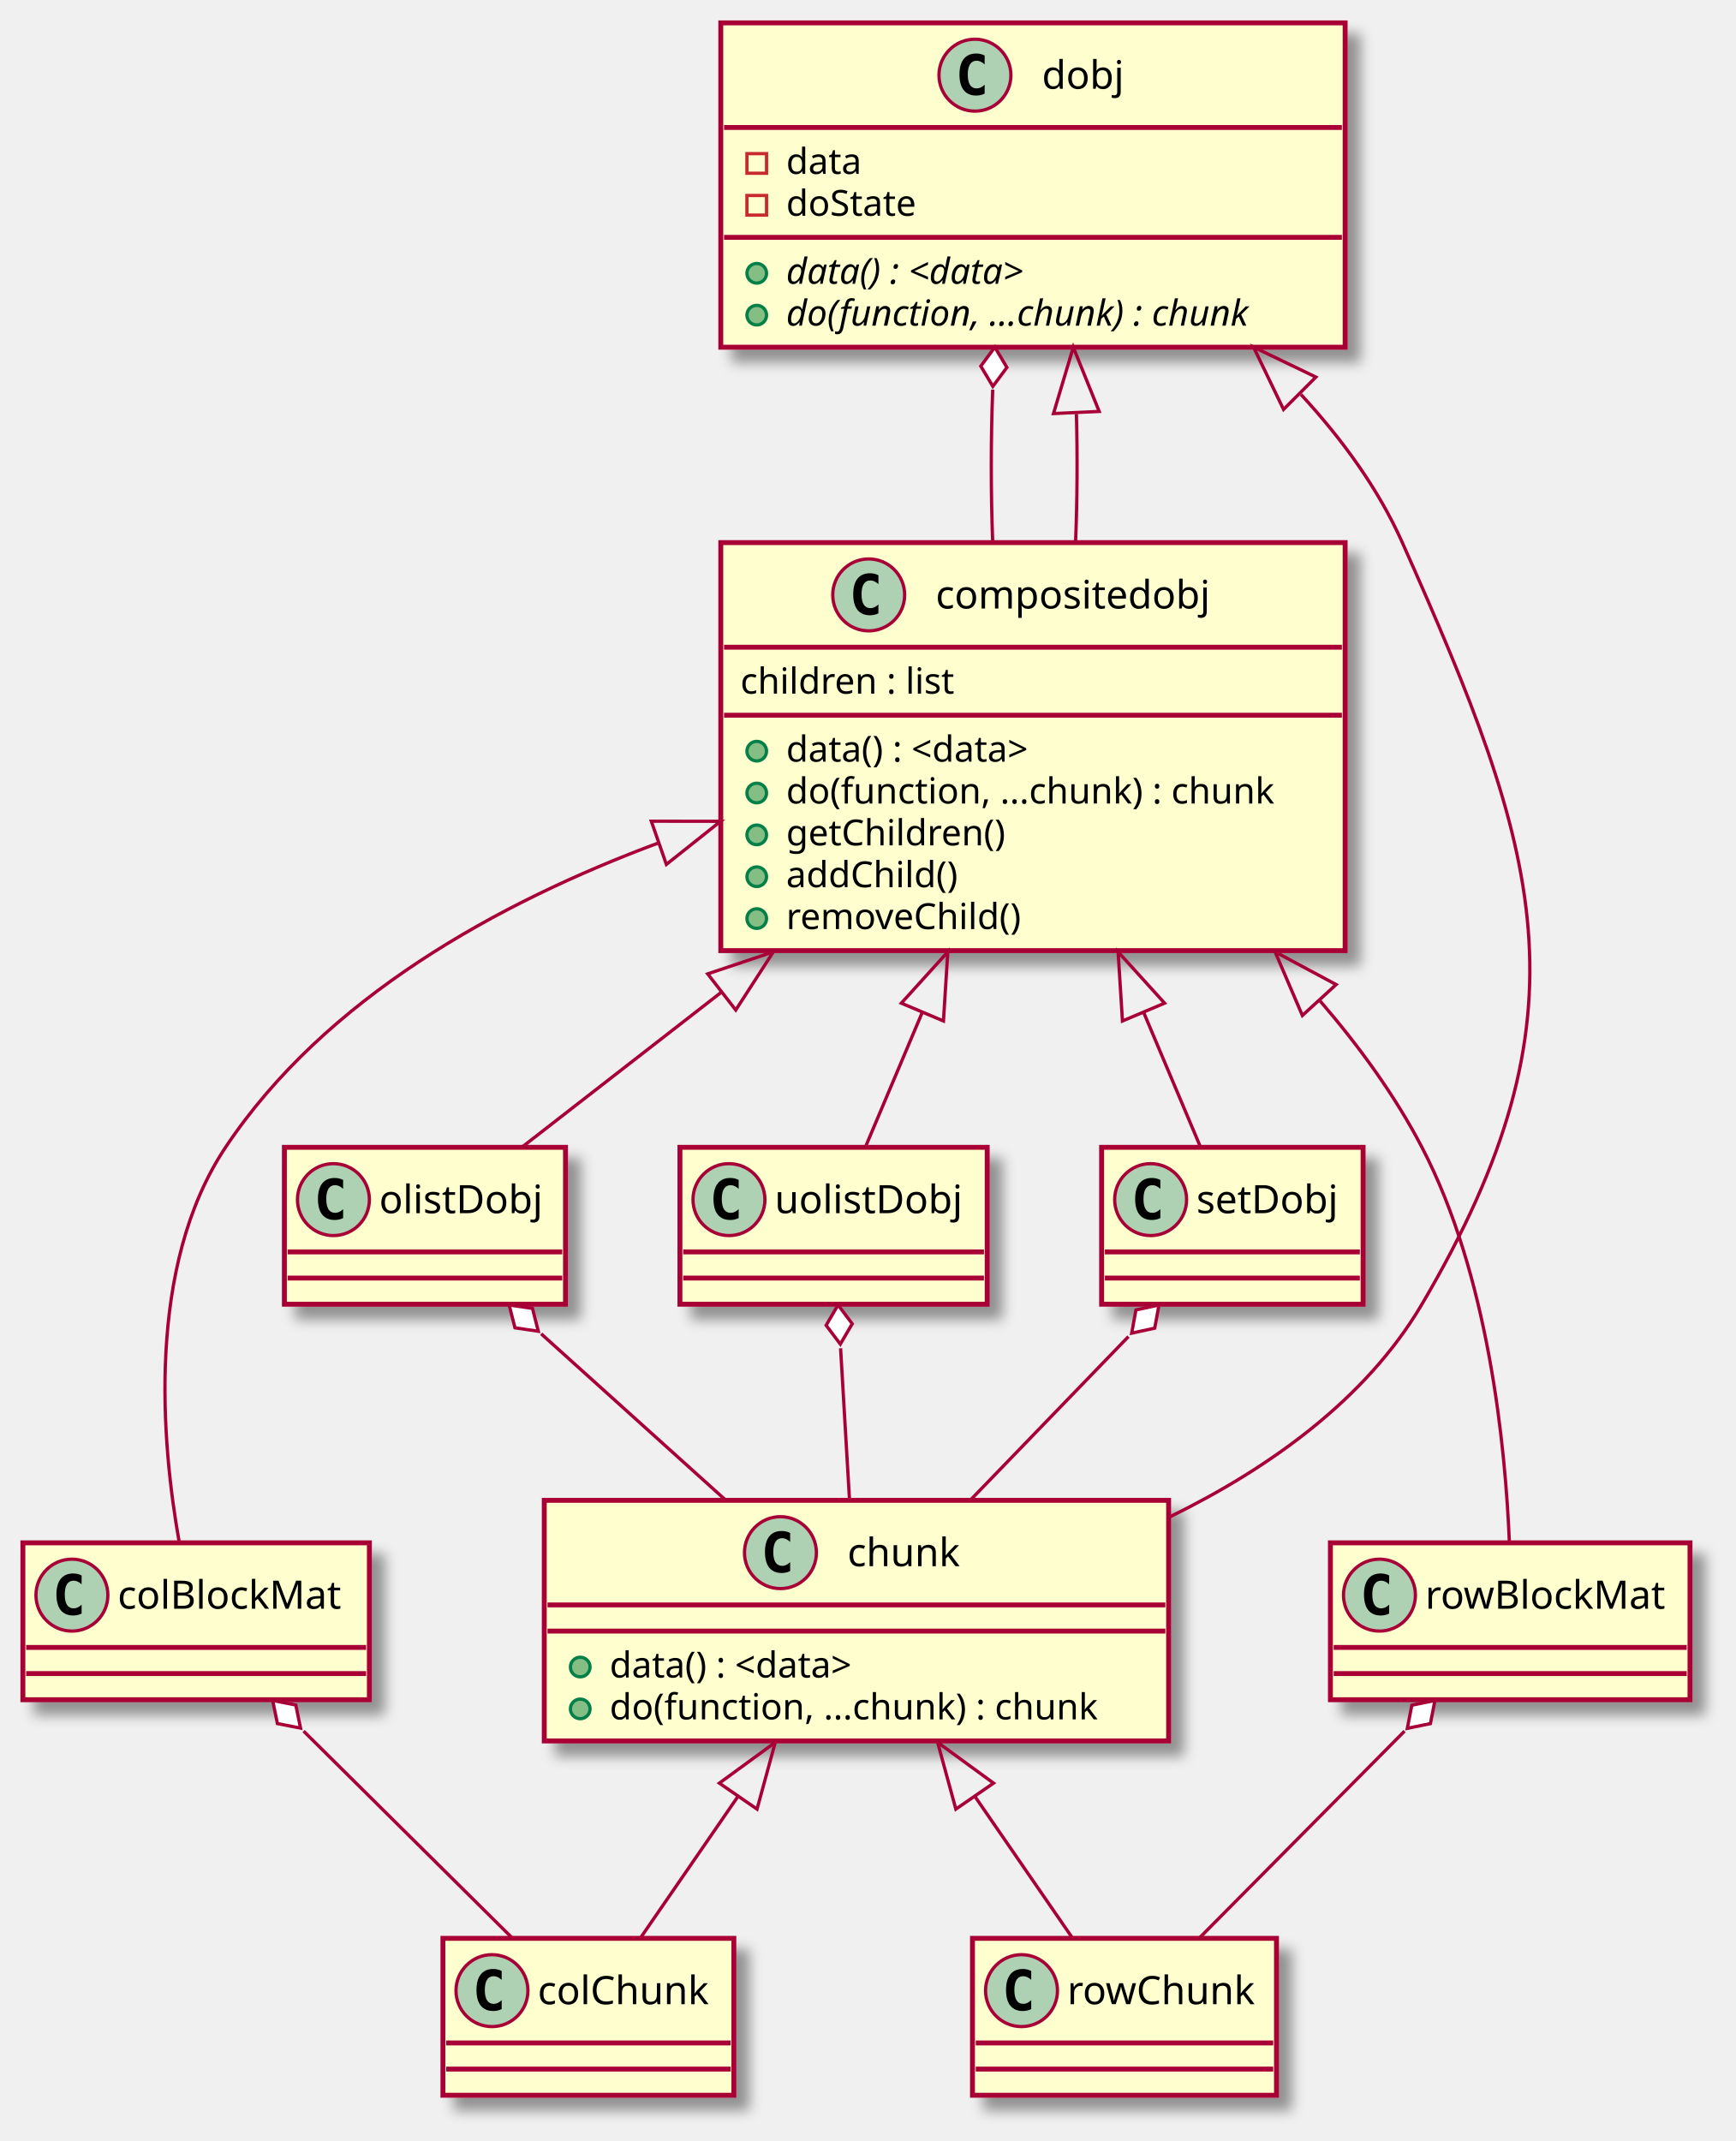
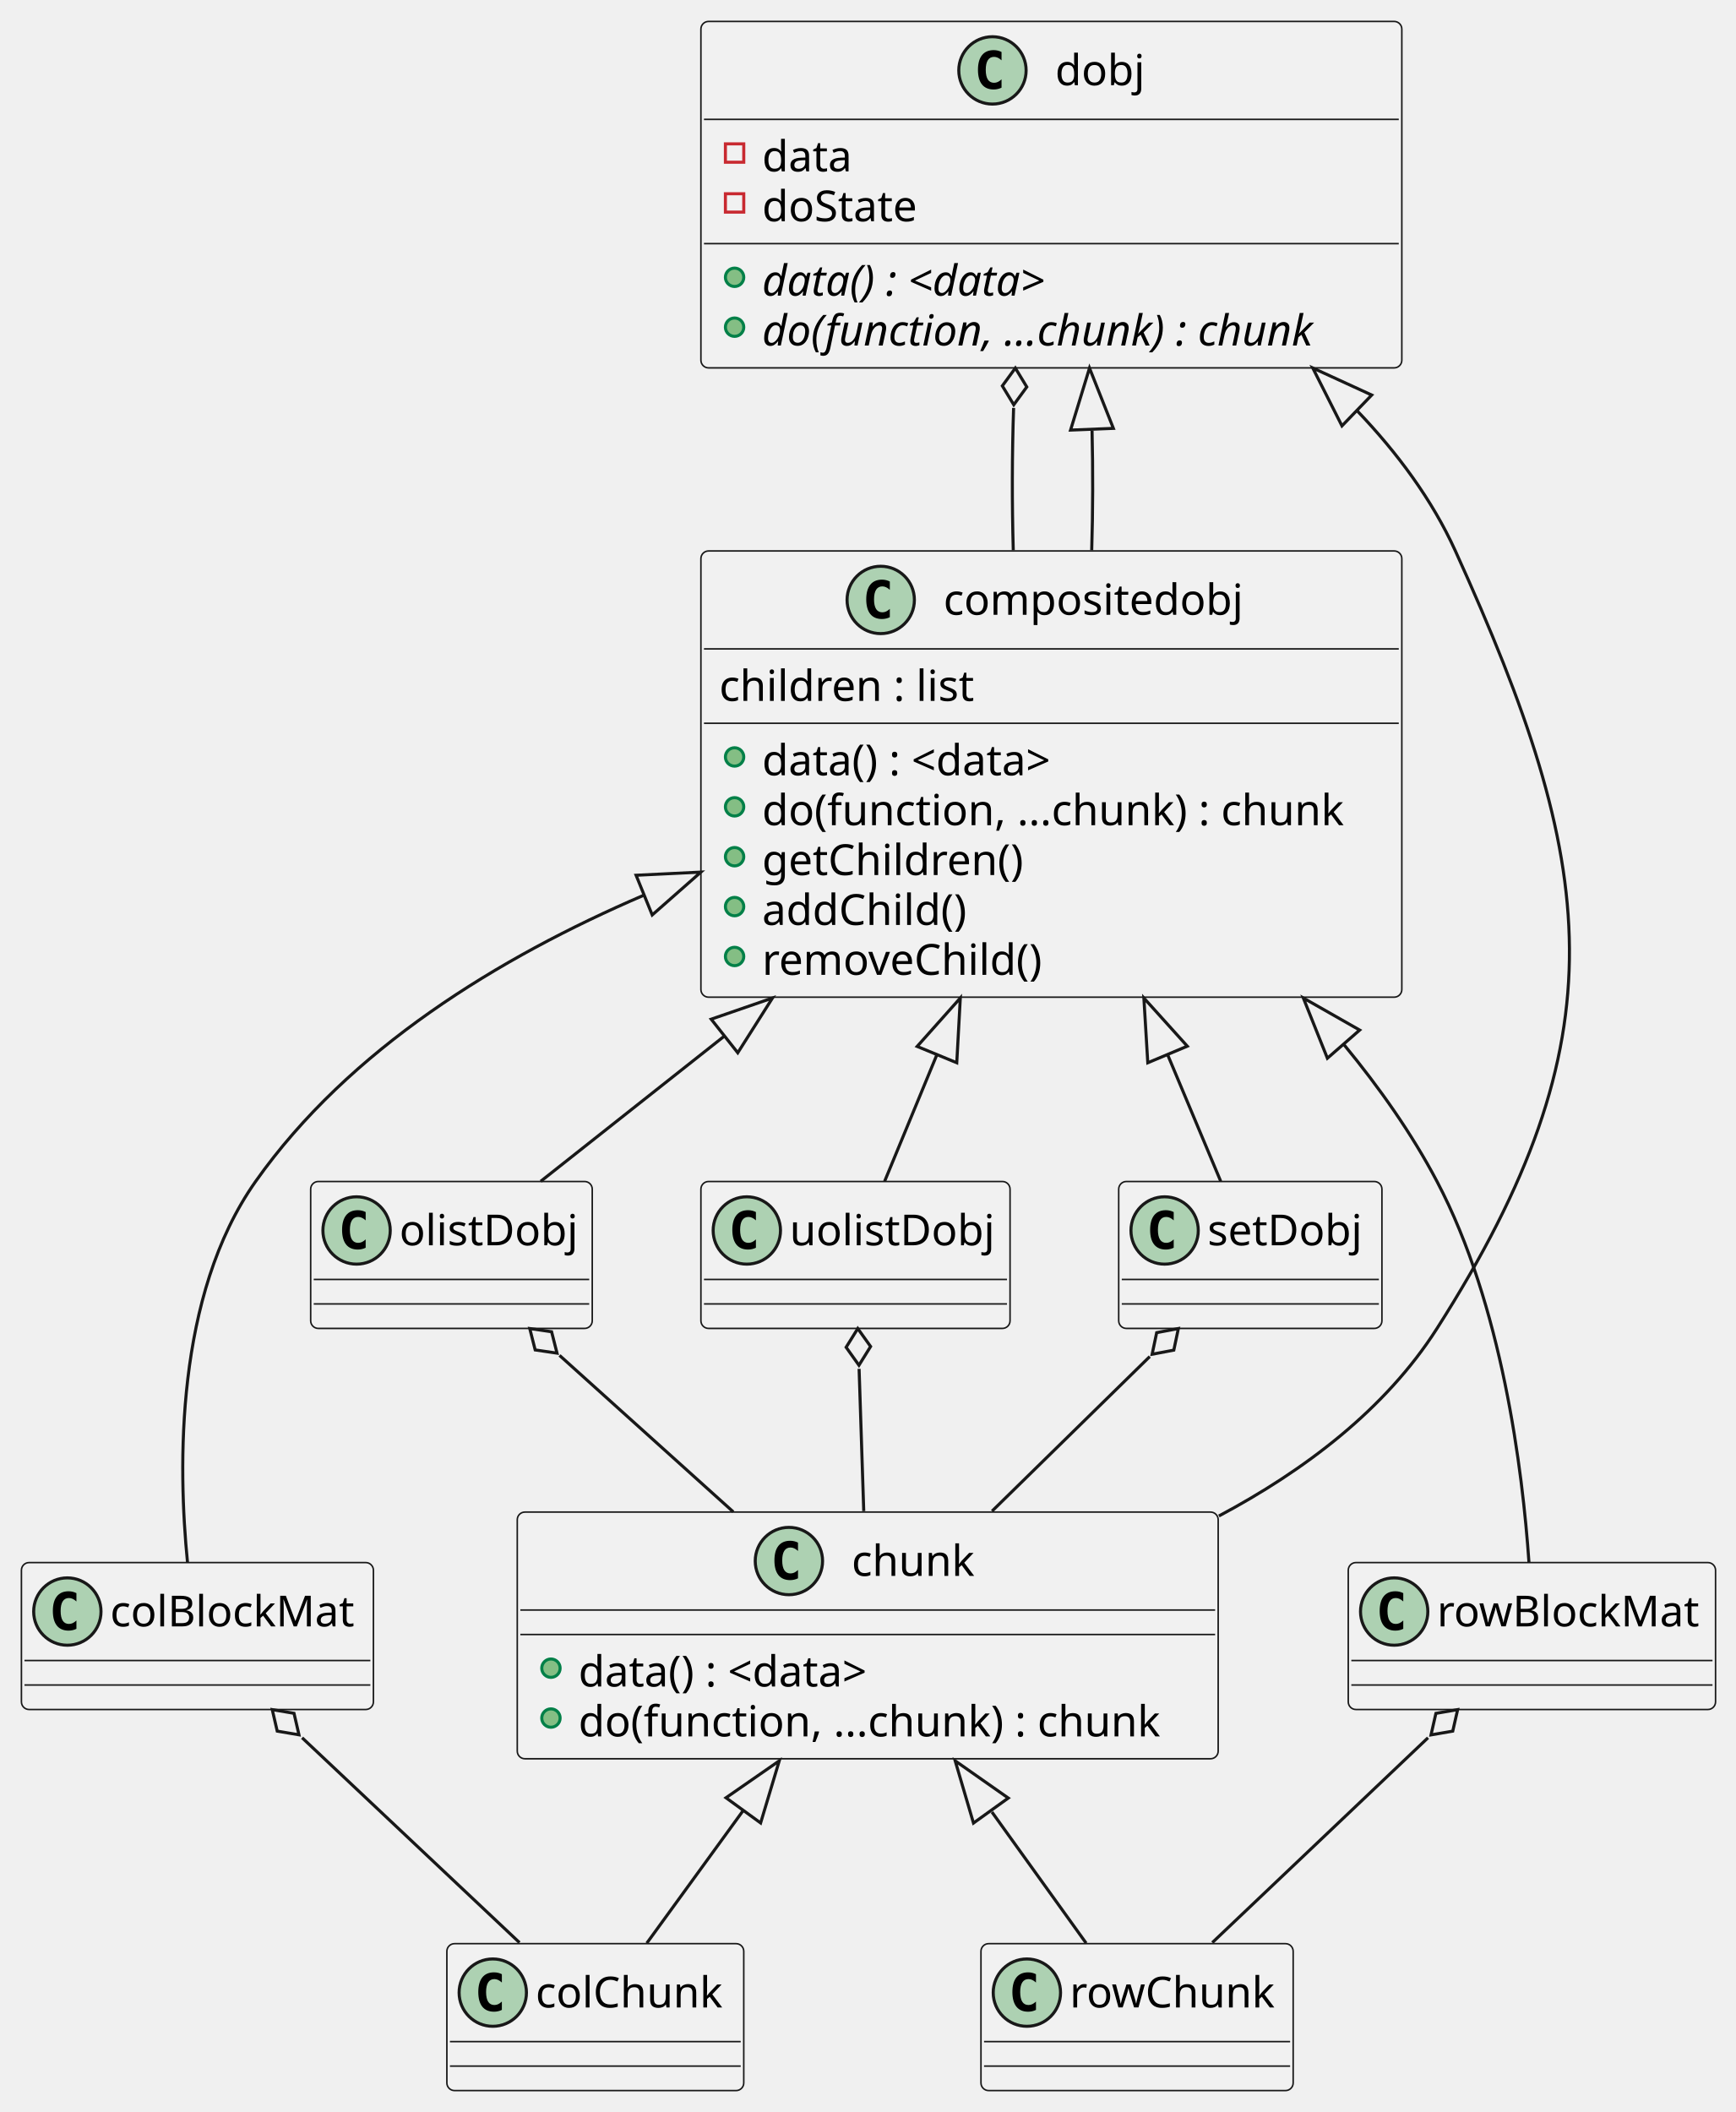
- <svg xmlns="http://www.w3.org/2000/svg" contentScriptType="application/ecmascript" contentStyleType="text/css" height="655px" preserveAspectRatio="none" style="width:531px;height:655px;background:#FFFFFF;" version="1.1" viewBox="0 0 531 655" width="531px" zoomAndPan="magnify">
-   <defs>
-     <filter height="300%" id="fkvpat9bkphli" width="300%" x="-1" y="-1">
-       <feGaussianBlur result="blurOut" stdDeviation="2.0" />
-       <feColorMatrix in="blurOut" result="blurOut2" type="matrix" values="0 0 0 0 0 0 0 0 0 0 0 0 0 0 0 0 0 0 .4 0" />
-       <feOffset dx="4.0" dy="4.0" in="blurOut2" result="blurOut3" />
-       <feBlend in="SourceGraphic" in2="blurOut3" mode="normal" />
-     </filter>
-   </defs>
+ <svg xmlns="http://www.w3.org/2000/svg" contentStyleType="text/css" height="690px" preserveAspectRatio="none" style="width:567px;height:690px;background:#FFFFFF;" version="1.1" viewBox="0 0 567 690" width="567px" zoomAndPan="magnify">
+   <defs />
  <g>
-     <rect codeLine="2" fill="#FEFECE" filter="url(#fkvpat9bkphli)" height="99.219" id="dobj" style="stroke:#A80036;stroke-width:1.5;" width="191" x="220.5" y="7" />
-     <ellipse cx="298.25" cy="23" fill="#ADD1B2" rx="11" ry="11" style="stroke:#A80036;stroke-width:1.0;" />
-     <path d="M301.219,28.641 Q300.641,28.938 300,29.078 Q299.359,29.234 298.656,29.234 Q296.156,29.234 294.828,27.594 Q293.516,25.938 293.516,22.812 Q293.516,19.688 294.828,18.031 Q296.156,16.375 298.656,16.375 Q299.359,16.375 300,16.531 Q300.656,16.688 301.219,16.984 L301.219,19.703 Q300.594,19.125 300,18.859 Q299.406,18.578 298.781,18.578 Q297.438,18.578 296.75,19.656 Q296.062,20.719 296.062,22.812 Q296.062,24.906 296.75,25.984 Q297.438,27.047 298.781,27.047 Q299.406,27.047 300,26.781 Q300.594,26.5 301.219,25.922 L301.219,28.641 Z " fill="#000000" />
-     <text fill="#000000" font-family="sans-serif" font-size="12" lengthAdjust="spacing" textLength="27" x="318.75" y="27.154">dobj</text>
-     <line style="stroke:#A80036;stroke-width:1.5;" x1="221.5" x2="410.5" y1="39" y2="39" />
-     <rect fill="none" height="6" style="stroke:#C82930;stroke-width:1.0;" width="6" x="228.5" y="47" />
-     <text fill="#000000" font-family="sans-serif" font-size="11" lengthAdjust="spacing" textLength="25" x="240.5" y="53.21">data</text>
-     <rect fill="none" height="6" style="stroke:#C82930;stroke-width:1.0;" width="6" x="228.5" y="59.805" />
-     <text fill="#000000" font-family="sans-serif" font-size="11" lengthAdjust="spacing" textLength="44" x="240.5" y="66.015">doState</text>
-     <line style="stroke:#A80036;stroke-width:1.5;" x1="221.5" x2="410.5" y1="72.609" y2="72.609" />
-     <ellipse cx="231.5" cy="83.609" fill="#84BE84" rx="3" ry="3" style="stroke:#038048;stroke-width:1.0;" />
-     <text fill="#000000" font-family="sans-serif" font-size="11" font-style="italic" lengthAdjust="spacing" textLength="88" x="240.5" y="86.82">data() : &lt;data&gt;</text>
-     <ellipse cx="231.5" cy="96.414" fill="#84BE84" rx="3" ry="3" style="stroke:#038048;stroke-width:1.0;" />
-     <text fill="#000000" font-family="sans-serif" font-size="11" font-style="italic" lengthAdjust="spacing" textLength="165" x="240.5" y="99.624">do(function, ...chunk) : chunk</text>
-     <rect codeLine="9" fill="#FEFECE" filter="url(#fkvpat9bkphli)" height="124.828" id="compositedobj" style="stroke:#A80036;stroke-width:1.5;" width="191" x="220.5" y="166" />
-     <ellipse cx="265.75" cy="182" fill="#ADD1B2" rx="11" ry="11" style="stroke:#A80036;stroke-width:1.0;" />
-     <path d="M268.719,187.641 Q268.141,187.938 267.5,188.078 Q266.859,188.234 266.156,188.234 Q263.656,188.234 262.328,186.594 Q261.016,184.938 261.016,181.812 Q261.016,178.688 262.328,177.031 Q263.656,175.375 266.156,175.375 Q266.859,175.375 267.5,175.531 Q268.156,175.688 268.719,175.984 L268.719,178.703 Q268.094,178.125 267.5,177.859 Q266.906,177.578 266.281,177.578 Q264.938,177.578 264.25,178.656 Q263.562,179.719 263.562,181.812 Q263.562,183.906 264.25,184.984 Q264.938,186.047 266.281,186.047 Q266.906,186.047 267.5,185.781 Q268.094,185.5 268.719,184.922 L268.719,187.641 Z " fill="#000000" />
-     <text fill="#000000" font-family="sans-serif" font-size="12" lengthAdjust="spacing" textLength="92" x="286.25" y="186.154">compositedobj</text>
-     <line style="stroke:#A80036;stroke-width:1.5;" x1="221.5" x2="410.5" y1="198" y2="198" />
-     <text fill="#000000" font-family="sans-serif" font-size="11" lengthAdjust="spacing" textLength="74" x="226.5" y="212.21">children : list</text>
-     <line style="stroke:#A80036;stroke-width:1.5;" x1="221.5" x2="410.5" y1="218.805" y2="218.805" />
-     <ellipse cx="231.5" cy="229.805" fill="#84BE84" rx="3" ry="3" style="stroke:#038048;stroke-width:1.0;" />
-     <text fill="#000000" font-family="sans-serif" font-size="11" lengthAdjust="spacing" textLength="88" x="240.5" y="233.015">data() : &lt;data&gt;</text>
-     <ellipse cx="231.5" cy="242.609" fill="#84BE84" rx="3" ry="3" style="stroke:#038048;stroke-width:1.0;" />
-     <text fill="#000000" font-family="sans-serif" font-size="11" lengthAdjust="spacing" textLength="165" x="240.5" y="245.82">do(function, ...chunk) : chunk</text>
-     <ellipse cx="231.5" cy="255.414" fill="#84BE84" rx="3" ry="3" style="stroke:#038048;stroke-width:1.0;" />
-     <text fill="#000000" font-family="sans-serif" font-size="11" lengthAdjust="spacing" textLength="73" x="240.5" y="258.625">getChildren()</text>
-     <ellipse cx="231.5" cy="268.219" fill="#84BE84" rx="3" ry="3" style="stroke:#038048;stroke-width:1.0;" />
-     <text fill="#000000" font-family="sans-serif" font-size="11" lengthAdjust="spacing" textLength="57" x="240.5" y="271.429">addChild()</text>
-     <ellipse cx="231.5" cy="281.023" fill="#84BE84" rx="3" ry="3" style="stroke:#038048;stroke-width:1.0;" />
-     <text fill="#000000" font-family="sans-serif" font-size="11" lengthAdjust="spacing" textLength="79" x="240.5" y="284.234">removeChild()</text>
-     <rect codeLine="18" fill="#FEFECE" filter="url(#fkvpat9bkphli)" height="73.609" id="chunk" style="stroke:#A80036;stroke-width:1.5;" width="191" x="166.5" y="459" />
-     <ellipse cx="238.75" cy="475" fill="#ADD1B2" rx="11" ry="11" style="stroke:#A80036;stroke-width:1.0;" />
-     <path d="M241.719,480.641 Q241.141,480.938 240.5,481.078 Q239.859,481.234 239.156,481.234 Q236.656,481.234 235.328,479.594 Q234.016,477.938 234.016,474.812 Q234.016,471.688 235.328,470.031 Q236.656,468.375 239.156,468.375 Q239.859,468.375 240.5,468.531 Q241.156,468.688 241.719,468.984 L241.719,471.703 Q241.094,471.125 240.5,470.859 Q239.906,470.578 239.281,470.578 Q237.938,470.578 237.25,471.656 Q236.562,472.719 236.562,474.812 Q236.562,476.906 237.25,477.984 Q237.938,479.047 239.281,479.047 Q239.906,479.047 240.5,478.781 Q241.094,478.5 241.719,477.922 L241.719,480.641 Z " fill="#000000" />
-     <text fill="#000000" font-family="sans-serif" font-size="12" lengthAdjust="spacing" textLength="38" x="259.25" y="479.154">chunk</text>
-     <line style="stroke:#A80036;stroke-width:1.5;" x1="167.5" x2="356.5" y1="491" y2="491" />
-     <line style="stroke:#A80036;stroke-width:1.5;" x1="167.5" x2="356.5" y1="499" y2="499" />
-     <ellipse cx="177.5" cy="510" fill="#84BE84" rx="3" ry="3" style="stroke:#038048;stroke-width:1.0;" />
-     <text fill="#000000" font-family="sans-serif" font-size="11" lengthAdjust="spacing" textLength="88" x="186.5" y="513.21">data() : &lt;data&gt;</text>
-     <ellipse cx="177.5" cy="522.805" fill="#84BE84" rx="3" ry="3" style="stroke:#038048;stroke-width:1.0;" />
-     <text fill="#000000" font-family="sans-serif" font-size="11" lengthAdjust="spacing" textLength="165" x="186.5" y="526.015">do(function, ...chunk) : chunk</text>
-     <rect fill="#FEFECE" filter="url(#fkvpat9bkphli)" height="48" id="colBlockMat" style="stroke:#A80036;stroke-width:1.5;" width="106" x="7" y="472" />
-     <ellipse cx="22" cy="488" fill="#ADD1B2" rx="11" ry="11" style="stroke:#A80036;stroke-width:1.0;" />
-     <path d="M24.969,493.641 Q24.391,493.938 23.75,494.078 Q23.109,494.234 22.406,494.234 Q19.906,494.234 18.578,492.594 Q17.266,490.938 17.266,487.812 Q17.266,484.688 18.578,483.031 Q19.906,481.375 22.406,481.375 Q23.109,481.375 23.75,481.531 Q24.406,481.688 24.969,481.984 L24.969,484.703 Q24.344,484.125 23.75,483.859 Q23.156,483.578 22.531,483.578 Q21.188,483.578 20.5,484.656 Q19.812,485.719 19.812,487.812 Q19.812,489.906 20.5,490.984 Q21.188,492.047 22.531,492.047 Q23.156,492.047 23.75,491.781 Q24.344,491.5 24.969,490.922 L24.969,493.641 Z " fill="#000000" />
-     <text fill="#000000" font-family="sans-serif" font-size="12" lengthAdjust="spacing" textLength="74" x="36" y="492.154">colBlockMat</text>
-     <line style="stroke:#A80036;stroke-width:1.5;" x1="8" x2="112" y1="504" y2="504" />
-     <line style="stroke:#A80036;stroke-width:1.5;" x1="8" x2="112" y1="512" y2="512" />
-     <rect fill="#FEFECE" filter="url(#fkvpat9bkphli)" height="48" id="colChunk" style="stroke:#A80036;stroke-width:1.5;" width="89" x="135.5" y="593" />
-     <ellipse cx="150.5" cy="609" fill="#ADD1B2" rx="11" ry="11" style="stroke:#A80036;stroke-width:1.0;" />
-     <path d="M153.469,614.641 Q152.891,614.938 152.25,615.078 Q151.609,615.234 150.906,615.234 Q148.406,615.234 147.078,613.594 Q145.766,611.938 145.766,608.812 Q145.766,605.688 147.078,604.031 Q148.406,602.375 150.906,602.375 Q151.609,602.375 152.25,602.531 Q152.906,602.688 153.469,602.984 L153.469,605.703 Q152.844,605.125 152.25,604.859 Q151.656,604.578 151.031,604.578 Q149.688,604.578 149,605.656 Q148.312,606.719 148.312,608.812 Q148.312,610.906 149,611.984 Q149.688,613.047 151.031,613.047 Q151.656,613.047 152.25,612.781 Q152.844,612.5 153.469,611.922 L153.469,614.641 Z " fill="#000000" />
-     <text fill="#000000" font-family="sans-serif" font-size="12" lengthAdjust="spacing" textLength="57" x="164.5" y="613.154">colChunk</text>
-     <line style="stroke:#A80036;stroke-width:1.5;" x1="136.5" x2="223.5" y1="625" y2="625" />
-     <line style="stroke:#A80036;stroke-width:1.5;" x1="136.5" x2="223.5" y1="633" y2="633" />
-     <rect fill="#FEFECE" filter="url(#fkvpat9bkphli)" height="48" id="rowBlockMat" style="stroke:#A80036;stroke-width:1.5;" width="110" x="407" y="472" />
-     <ellipse cx="422" cy="488" fill="#ADD1B2" rx="11" ry="11" style="stroke:#A80036;stroke-width:1.0;" />
-     <path d="M424.969,493.641 Q424.391,493.938 423.75,494.078 Q423.109,494.234 422.406,494.234 Q419.906,494.234 418.578,492.594 Q417.266,490.938 417.266,487.812 Q417.266,484.688 418.578,483.031 Q419.906,481.375 422.406,481.375 Q423.109,481.375 423.75,481.531 Q424.406,481.688 424.969,481.984 L424.969,484.703 Q424.344,484.125 423.75,483.859 Q423.156,483.578 422.531,483.578 Q421.188,483.578 420.5,484.656 Q419.812,485.719 419.812,487.812 Q419.812,489.906 420.5,490.984 Q421.188,492.047 422.531,492.047 Q423.156,492.047 423.75,491.781 Q424.344,491.5 424.969,490.922 L424.969,493.641 Z " fill="#000000" />
-     <text fill="#000000" font-family="sans-serif" font-size="12" lengthAdjust="spacing" textLength="78" x="436" y="492.154">rowBlockMat</text>
-     <line style="stroke:#A80036;stroke-width:1.5;" x1="408" x2="516" y1="504" y2="504" />
-     <line style="stroke:#A80036;stroke-width:1.5;" x1="408" x2="516" y1="512" y2="512" />
-     <rect fill="#FEFECE" filter="url(#fkvpat9bkphli)" height="48" id="rowChunk" style="stroke:#A80036;stroke-width:1.5;" width="93" x="297.5" y="593" />
-     <ellipse cx="312.5" cy="609" fill="#ADD1B2" rx="11" ry="11" style="stroke:#A80036;stroke-width:1.0;" />
-     <path d="M315.469,614.641 Q314.891,614.938 314.25,615.078 Q313.609,615.234 312.906,615.234 Q310.406,615.234 309.078,613.594 Q307.766,611.938 307.766,608.812 Q307.766,605.688 309.078,604.031 Q310.406,602.375 312.906,602.375 Q313.609,602.375 314.25,602.531 Q314.906,602.688 315.469,602.984 L315.469,605.703 Q314.844,605.125 314.25,604.859 Q313.656,604.578 313.031,604.578 Q311.688,604.578 311,605.656 Q310.312,606.719 310.312,608.812 Q310.312,610.906 311,611.984 Q311.688,613.047 313.031,613.047 Q313.656,613.047 314.25,612.781 Q314.844,612.5 315.469,611.922 L315.469,614.641 Z " fill="#000000" />
-     <text fill="#000000" font-family="sans-serif" font-size="12" lengthAdjust="spacing" textLength="61" x="326.5" y="613.154">rowChunk</text>
-     <line style="stroke:#A80036;stroke-width:1.5;" x1="298.5" x2="389.5" y1="625" y2="625" />
-     <line style="stroke:#A80036;stroke-width:1.5;" x1="298.5" x2="389.5" y1="633" y2="633" />
-     <rect fill="#FEFECE" filter="url(#fkvpat9bkphli)" height="48" id="olistDobj" style="stroke:#A80036;stroke-width:1.5;" width="86" x="87" y="351" />
-     <ellipse cx="102" cy="367" fill="#ADD1B2" rx="11" ry="11" style="stroke:#A80036;stroke-width:1.0;" />
-     <path d="M104.969,372.641 Q104.391,372.938 103.75,373.078 Q103.109,373.234 102.406,373.234 Q99.906,373.234 98.578,371.594 Q97.266,369.938 97.266,366.812 Q97.266,363.688 98.578,362.031 Q99.906,360.375 102.406,360.375 Q103.109,360.375 103.75,360.531 Q104.406,360.688 104.969,360.984 L104.969,363.703 Q104.344,363.125 103.75,362.859 Q103.156,362.578 102.531,362.578 Q101.188,362.578 100.5,363.656 Q99.812,364.719 99.812,366.812 Q99.812,368.906 100.5,369.984 Q101.188,371.047 102.531,371.047 Q103.156,371.047 103.75,370.781 Q104.344,370.5 104.969,369.922 L104.969,372.641 Z " fill="#000000" />
-     <text fill="#000000" font-family="sans-serif" font-size="12" lengthAdjust="spacing" textLength="54" x="116" y="371.154">olistDobj</text>
-     <line style="stroke:#A80036;stroke-width:1.5;" x1="88" x2="172" y1="383" y2="383" />
-     <line style="stroke:#A80036;stroke-width:1.5;" x1="88" x2="172" y1="391" y2="391" />
-     <rect fill="#FEFECE" filter="url(#fkvpat9bkphli)" height="48" id="uolistDobj" style="stroke:#A80036;stroke-width:1.5;" width="94" x="208" y="351" />
-     <ellipse cx="223" cy="367" fill="#ADD1B2" rx="11" ry="11" style="stroke:#A80036;stroke-width:1.0;" />
-     <path d="M225.969,372.641 Q225.391,372.938 224.75,373.078 Q224.109,373.234 223.406,373.234 Q220.906,373.234 219.578,371.594 Q218.266,369.938 218.266,366.812 Q218.266,363.688 219.578,362.031 Q220.906,360.375 223.406,360.375 Q224.109,360.375 224.75,360.531 Q225.406,360.688 225.969,360.984 L225.969,363.703 Q225.344,363.125 224.75,362.859 Q224.156,362.578 223.531,362.578 Q222.188,362.578 221.5,363.656 Q220.812,364.719 220.812,366.812 Q220.812,368.906 221.5,369.984 Q222.188,371.047 223.531,371.047 Q224.156,371.047 224.75,370.781 Q225.344,370.5 225.969,369.922 L225.969,372.641 Z " fill="#000000" />
-     <text fill="#000000" font-family="sans-serif" font-size="12" lengthAdjust="spacing" textLength="62" x="237" y="371.154">uolistDobj</text>
-     <line style="stroke:#A80036;stroke-width:1.5;" x1="209" x2="301" y1="383" y2="383" />
-     <line style="stroke:#A80036;stroke-width:1.5;" x1="209" x2="301" y1="391" y2="391" />
-     <rect fill="#FEFECE" filter="url(#fkvpat9bkphli)" height="48" id="setDobj" style="stroke:#A80036;stroke-width:1.5;" width="80" x="337" y="351" />
-     <ellipse cx="352" cy="367" fill="#ADD1B2" rx="11" ry="11" style="stroke:#A80036;stroke-width:1.0;" />
-     <path d="M354.969,372.641 Q354.391,372.938 353.75,373.078 Q353.109,373.234 352.406,373.234 Q349.906,373.234 348.578,371.594 Q347.266,369.938 347.266,366.812 Q347.266,363.688 348.578,362.031 Q349.906,360.375 352.406,360.375 Q353.109,360.375 353.75,360.531 Q354.406,360.688 354.969,360.984 L354.969,363.703 Q354.344,363.125 353.75,362.859 Q353.156,362.578 352.531,362.578 Q351.188,362.578 350.5,363.656 Q349.812,364.719 349.812,366.812 Q349.812,368.906 350.5,369.984 Q351.188,371.047 352.531,371.047 Q353.156,371.047 353.75,370.781 Q354.344,370.5 354.969,369.922 L354.969,372.641 Z " fill="#000000" />
-     <text fill="#000000" font-family="sans-serif" font-size="12" lengthAdjust="spacing" textLength="48" x="366" y="371.154">setDobj</text>
-     <line style="stroke:#A80036;stroke-width:1.5;" x1="338" x2="416" y1="383" y2="383" />
-     <line style="stroke:#A80036;stroke-width:1.5;" x1="338" x2="416" y1="391" y2="391" />
-     <path codeLine="24" d="M303.69,119.2 C303.11,134.36 303.1,150.58 303.68,165.73 " fill="none" id="dobj-backto-compositedobj" style="stroke:#A80036;stroke-width:1.0;" />
-     <polygon fill="#FFFFFF" points="304.34,106.22,300.042,112.01,303.733,118.205,308.032,112.415,304.34,106.22" style="stroke:#A80036;stroke-width:1.0;" />
-     <path codeLine="25" d="M329.29,126.62 C329.64,139.57 329.55,153.03 329.04,165.73 " fill="none" id="dobj-backto-compositedobj-1" style="stroke:#A80036;stroke-width:1.0;" />
-     <polygon fill="none" points="322.28,126.52,328.34,106.22,336.26,125.87,322.28,126.52" style="stroke:#A80036;stroke-width:1.0;" />
-     <path codeLine="26" d="M398,120.69 C410.49,134.23 421.64,149.48 429,166 C471.15,260.63 487.56,309.73 435,399 C417.75,428.3 387.97,449.3 357.93,464.03 " fill="none" id="dobj-backto-chunk" style="stroke:#A80036;stroke-width:1.0;" />
-     <polygon fill="none" points="392.66,125.26,383.47,106.17,402.56,115.36,392.66,125.26" style="stroke:#A80036;stroke-width:1.0;" />
-     <path codeLine="28" d="M201.52,257.85 C152.44,276.1 99.49,305.27 69,351 C44.68,387.47 49.41,441.37 54.83,471.83 " fill="none" id="compositedobj-backto-colBlockMat" style="stroke:#A80036;stroke-width:1.0;" />
-     <polygon fill="none" points="199.25,251.23,220.44,251.26,203.85,264.45,199.25,251.23" style="stroke:#A80036;stroke-width:1.0;" />
-     <path codeLine="29" d="M225.72,549.64 C215.3,564.77 204.46,580.5 195.95,592.85 " fill="none" id="chunk-backto-colChunk" style="stroke:#A80036;stroke-width:1.0;" />
-     <polygon fill="none" points="220.06,545.52,237.17,533.03,231.59,553.47,220.06,545.52" style="stroke:#A80036;stroke-width:1.0;" />
-     <path codeLine="30" d="M92.87,529.6 C113.08,549.63 138.48,574.83 156.64,592.83 " fill="none" id="colBlockMat-backto-colChunk" style="stroke:#A80036;stroke-width:1.0;" />
-     <polygon fill="#FFFFFF" points="83.42,520.23,84.862,527.295,91.938,528.682,90.496,521.617,83.42,520.23" style="stroke:#A80036;stroke-width:1.0;" />
-     <path codeLine="32" d="M403.88,306.27 C415.82,320.11 426.78,335.21 435,351 C455.39,390.14 460.54,442.37 461.75,471.97 " fill="none" id="compositedobj-backto-rowBlockMat" style="stroke:#A80036;stroke-width:1.0;" />
-     <polygon fill="none" points="398.42,310.67,390.07,291.19,408.74,301.21,398.42,310.67" style="stroke:#A80036;stroke-width:1.0;" />
-     <path codeLine="33" d="M298.28,549.64 C308.7,564.77 319.54,580.5 328.05,592.85 " fill="none" id="chunk-backto-rowChunk" style="stroke:#A80036;stroke-width:1.0;" />
-     <polygon fill="none" points="292.41,553.47,286.83,533.03,303.94,545.52,292.41,553.47" style="stroke:#A80036;stroke-width:1.0;" />
-     <path codeLine="34" d="M429.68,529.6 C409.81,549.63 384.83,574.83 366.97,592.83 " fill="none" id="rowBlockMat-backto-rowChunk" style="stroke:#A80036;stroke-width:1.0;" />
-     <polygon fill="#FFFFFF" points="438.97,520.23,431.906,521.677,430.524,528.755,437.589,527.308,438.97,520.23" style="stroke:#A80036;stroke-width:1.0;" />
-     <path codeLine="36" d="M220.5,303.69 C198.37,320.89 176.42,337.93 159.69,350.94 " fill="none" id="compositedobj-backto-olistDobj" style="stroke:#A80036;stroke-width:1.0;" />
-     <polygon fill="none" points="216.49,297.94,236.58,291.2,225.08,309,216.49,297.94" style="stroke:#A80036;stroke-width:1.0;" />
-     <path codeLine="37" d="M282.15,309.69 C275.77,324.8 269.59,339.45 264.74,350.94 " fill="none" id="compositedobj-backto-uolistDobj" style="stroke:#A80036;stroke-width:1.0;" />
-     <polygon fill="none" points="275.73,306.9,289.95,291.2,288.62,312.35,275.73,306.9" style="stroke:#A80036;stroke-width:1.0;" />
-     <path codeLine="38" d="M349.85,309.69 C356.23,324.8 362.41,339.45 367.26,350.94 " fill="none" id="compositedobj-backto-setDobj" style="stroke:#A80036;stroke-width:1.0;" />
-     <polygon fill="none" points="343.38,312.35,342.05,291.2,356.27,306.9,343.38,312.35" style="stroke:#A80036;stroke-width:1.0;" />
-     <path codeLine="40" d="M165.55,408.05 C182.98,423.76 204.03,442.73 222.01,458.95 " fill="none" id="olistDobj-backto-chunk" style="stroke:#A80036;stroke-width:1.0;" />
-     <polygon fill="#FFFFFF" points="155.76,399.23,157.535,406.219,164.669,407.269,162.894,400.28,155.76,399.23" style="stroke:#A80036;stroke-width:1.0;" />
-     <path codeLine="41" d="M257.15,412.48 C258.01,427.16 259,444.05 259.87,458.71 " fill="none" id="uolistDobj-backto-chunk" style="stroke:#A80036;stroke-width:1.0;" />
-     <polygon fill="#FFFFFF" points="256.37,399.23,252.726,405.453,257.069,411.21,260.713,404.987,256.37,399.23" style="stroke:#A80036;stroke-width:1.0;" />
-     <path codeLine="42" d="M345.21,408.9 C330.27,424.36 312.4,442.84 297.07,458.71 " fill="none" id="setDobj-backto-chunk" style="stroke:#A80036;stroke-width:1.0;" />
-     <polygon fill="#FFFFFF" points="354.55,399.23,347.503,400.759,346.204,407.853,353.251,406.323,354.55,399.23" style="stroke:#A80036;stroke-width:1.0;" />
+     <g id="elem_dobj">
+       <rect codeLine="2" fill="#F1F1F1" height="113.188" id="dobj" rx="2.5" ry="2.5" style="stroke:#181818;stroke-width:0.5;" width="229" x="229" y="7" />
+       <ellipse cx="324.25" cy="23" fill="#ADD1B2" rx="11" ry="11" style="stroke:#181818;stroke-width:1.0;" />
+       <path d="M327.219,28.641 Q326.641,28.938 326,29.078 Q325.359,29.234 324.656,29.234 Q322.156,29.234 320.828,27.594 Q319.516,25.938 319.516,22.812 Q319.516,19.688 320.828,18.031 Q322.156,16.375 324.656,16.375 Q325.359,16.375 326,16.531 Q326.656,16.688 327.219,16.984 L327.219,19.703 Q326.594,19.125 326,18.859 Q325.406,18.578 324.781,18.578 Q323.438,18.578 322.75,19.656 Q322.062,20.719 322.062,22.812 Q322.062,24.906 322.75,25.984 Q323.438,27.047 324.781,27.047 Q325.406,27.047 326,26.781 Q326.594,26.5 327.219,25.922 L327.219,28.641 Z " fill="#000000" />
+       <text fill="#000000" font-family="sans-serif" font-size="14" lengthAdjust="spacing" textLength="30" x="344.75" y="27.847">dobj</text>
+       <line style="stroke:#181818;stroke-width:0.5;" x1="230" x2="457" y1="39" y2="39" />
+       <rect fill="none" height="6" style="stroke:#C82930;stroke-width:1.0;" width="6" x="237" y="47" />
+       <text fill="#000000" font-family="sans-serif" font-size="14" lengthAdjust="spacing" textLength="30" x="249" y="55.995">data</text>
+       <rect fill="none" height="6" style="stroke:#C82930;stroke-width:1.0;" width="6" x="237" y="63.297" />
+       <text fill="#000000" font-family="sans-serif" font-size="14" lengthAdjust="spacing" textLength="54" x="249" y="72.292">doState</text>
+       <line style="stroke:#181818;stroke-width:0.5;" x1="230" x2="457" y1="79.594" y2="79.594" />
+       <ellipse cx="240" cy="90.594" fill="#84BE84" rx="3" ry="3" style="stroke:#038048;stroke-width:1.0;" />
+       <text fill="#000000" font-family="sans-serif" font-size="14" font-style="italic" lengthAdjust="spacing" textLength="107" x="249" y="96.589">data() : &lt;data&gt;</text>
+       <ellipse cx="240" cy="106.891" fill="#84BE84" rx="3" ry="3" style="stroke:#038048;stroke-width:1.0;" />
+       <text fill="#000000" font-family="sans-serif" font-size="14" font-style="italic" lengthAdjust="spacing" textLength="203" x="249" y="112.886">do(function, ...chunk) : chunk</text>
+     </g>
+     <g id="elem_compositedobj">
+       <rect codeLine="9" fill="#F1F1F1" height="145.781" id="compositedobj" rx="2.5" ry="2.5" style="stroke:#181818;stroke-width:0.5;" width="229" x="229" y="180" />
+       <ellipse cx="287.75" cy="196" fill="#ADD1B2" rx="11" ry="11" style="stroke:#181818;stroke-width:1.0;" />
+       <path d="M290.719,201.641 Q290.141,201.938 289.5,202.078 Q288.859,202.234 288.156,202.234 Q285.656,202.234 284.328,200.594 Q283.016,198.938 283.016,195.812 Q283.016,192.688 284.328,191.031 Q285.656,189.375 288.156,189.375 Q288.859,189.375 289.5,189.531 Q290.156,189.688 290.719,189.984 L290.719,192.703 Q290.094,192.125 289.5,191.859 Q288.906,191.578 288.281,191.578 Q286.938,191.578 286.25,192.656 Q285.562,193.719 285.562,195.812 Q285.562,197.906 286.25,198.984 Q286.938,200.047 288.281,200.047 Q288.906,200.047 289.5,199.781 Q290.094,199.5 290.719,198.922 L290.719,201.641 Z " fill="#000000" />
+       <text fill="#000000" font-family="sans-serif" font-size="14" lengthAdjust="spacing" textLength="103" x="308.25" y="200.847">compositedobj</text>
+       <line style="stroke:#181818;stroke-width:0.5;" x1="230" x2="457" y1="212" y2="212" />
+       <text fill="#000000" font-family="sans-serif" font-size="14" lengthAdjust="spacing" textLength="87" x="235" y="228.995">children : list</text>
+       <line style="stroke:#181818;stroke-width:0.5;" x1="230" x2="457" y1="236.297" y2="236.297" />
+       <ellipse cx="240" cy="247.297" fill="#84BE84" rx="3" ry="3" style="stroke:#038048;stroke-width:1.0;" />
+       <text fill="#000000" font-family="sans-serif" font-size="14" lengthAdjust="spacing" textLength="107" x="249" y="253.292">data() : &lt;data&gt;</text>
+       <ellipse cx="240" cy="263.594" fill="#84BE84" rx="3" ry="3" style="stroke:#038048;stroke-width:1.0;" />
+       <text fill="#000000" font-family="sans-serif" font-size="14" lengthAdjust="spacing" textLength="203" x="249" y="269.589">do(function, ...chunk) : chunk</text>
+       <ellipse cx="240" cy="279.891" fill="#84BE84" rx="3" ry="3" style="stroke:#038048;stroke-width:1.0;" />
+       <text fill="#000000" font-family="sans-serif" font-size="14" lengthAdjust="spacing" textLength="90" x="249" y="285.886">getChildren()</text>
+       <ellipse cx="240" cy="296.188" fill="#84BE84" rx="3" ry="3" style="stroke:#038048;stroke-width:1.0;" />
+       <text fill="#000000" font-family="sans-serif" font-size="14" lengthAdjust="spacing" textLength="70" x="249" y="302.183">addChild()</text>
+       <ellipse cx="240" cy="312.484" fill="#84BE84" rx="3" ry="3" style="stroke:#038048;stroke-width:1.0;" />
+       <text fill="#000000" font-family="sans-serif" font-size="14" lengthAdjust="spacing" textLength="96" x="249" y="318.479">removeChild()</text>
+     </g>
+     <g id="elem_chunk">
+       <rect codeLine="18" fill="#F1F1F1" height="80.594" id="chunk" rx="2.5" ry="2.5" style="stroke:#181818;stroke-width:0.5;" width="229" x="169" y="494" />
+       <ellipse cx="257.75" cy="510" fill="#ADD1B2" rx="11" ry="11" style="stroke:#181818;stroke-width:1.0;" />
+       <path d="M260.719,515.641 Q260.141,515.938 259.5,516.078 Q258.859,516.234 258.156,516.234 Q255.656,516.234 254.328,514.594 Q253.016,512.938 253.016,509.812 Q253.016,506.688 254.328,505.031 Q255.656,503.375 258.156,503.375 Q258.859,503.375 259.5,503.531 Q260.156,503.688 260.719,503.984 L260.719,506.703 Q260.094,506.125 259.5,505.859 Q258.906,505.578 258.281,505.578 Q256.938,505.578 256.25,506.656 Q255.562,507.719 255.562,509.812 Q255.562,511.906 256.25,512.984 Q256.938,514.047 258.281,514.047 Q258.906,514.047 259.5,513.781 Q260.094,513.5 260.719,512.922 L260.719,515.641 Z " fill="#000000" />
+       <text fill="#000000" font-family="sans-serif" font-size="14" lengthAdjust="spacing" textLength="43" x="278.25" y="514.847">chunk</text>
+       <line style="stroke:#181818;stroke-width:0.5;" x1="170" x2="397" y1="526" y2="526" />
+       <line style="stroke:#181818;stroke-width:0.5;" x1="170" x2="397" y1="534" y2="534" />
+       <ellipse cx="180" cy="545" fill="#84BE84" rx="3" ry="3" style="stroke:#038048;stroke-width:1.0;" />
+       <text fill="#000000" font-family="sans-serif" font-size="14" lengthAdjust="spacing" textLength="107" x="189" y="550.995">data() : &lt;data&gt;</text>
+       <ellipse cx="180" cy="561.297" fill="#84BE84" rx="3" ry="3" style="stroke:#038048;stroke-width:1.0;" />
+       <text fill="#000000" font-family="sans-serif" font-size="14" lengthAdjust="spacing" textLength="203" x="189" y="567.292">do(function, ...chunk) : chunk</text>
+     </g>
+     <g id="elem_colBlockMat">
+       <rect fill="#F1F1F1" height="48" id="colBlockMat" rx="2.5" ry="2.5" style="stroke:#181818;stroke-width:0.5;" width="115" x="7" y="510.5" />
+       <ellipse cx="22" cy="526.5" fill="#ADD1B2" rx="11" ry="11" style="stroke:#181818;stroke-width:1.0;" />
+       <path d="M24.969,532.141 Q24.391,532.438 23.75,532.578 Q23.109,532.734 22.406,532.734 Q19.906,532.734 18.578,531.094 Q17.266,529.438 17.266,526.312 Q17.266,523.188 18.578,521.531 Q19.906,519.875 22.406,519.875 Q23.109,519.875 23.75,520.031 Q24.406,520.188 24.969,520.484 L24.969,523.203 Q24.344,522.625 23.75,522.359 Q23.156,522.078 22.531,522.078 Q21.188,522.078 20.5,523.156 Q19.812,524.219 19.812,526.312 Q19.812,528.406 20.5,529.484 Q21.188,530.547 22.531,530.547 Q23.156,530.547 23.75,530.281 Q24.344,530 24.969,529.422 L24.969,532.141 Z " fill="#000000" />
+       <text fill="#000000" font-family="sans-serif" font-size="14" lengthAdjust="spacing" textLength="83" x="36" y="531.347">colBlockMat</text>
+       <line style="stroke:#181818;stroke-width:0.5;" x1="8" x2="121" y1="542.5" y2="542.5" />
+       <line style="stroke:#181818;stroke-width:0.5;" x1="8" x2="121" y1="550.5" y2="550.5" />
+     </g>
+     <g id="elem_colChunk">
+       <rect fill="#F1F1F1" height="48" id="colChunk" rx="2.5" ry="2.5" style="stroke:#181818;stroke-width:0.5;" width="97" x="146" y="635" />
+       <ellipse cx="161" cy="651" fill="#ADD1B2" rx="11" ry="11" style="stroke:#181818;stroke-width:1.0;" />
+       <path d="M163.969,656.641 Q163.391,656.938 162.75,657.078 Q162.109,657.234 161.406,657.234 Q158.906,657.234 157.578,655.594 Q156.266,653.938 156.266,650.812 Q156.266,647.688 157.578,646.031 Q158.906,644.375 161.406,644.375 Q162.109,644.375 162.75,644.531 Q163.406,644.688 163.969,644.984 L163.969,647.703 Q163.344,647.125 162.75,646.859 Q162.156,646.578 161.531,646.578 Q160.188,646.578 159.5,647.656 Q158.812,648.719 158.812,650.812 Q158.812,652.906 159.5,653.984 Q160.188,655.047 161.531,655.047 Q162.156,655.047 162.75,654.781 Q163.344,654.5 163.969,653.922 L163.969,656.641 Z " fill="#000000" />
+       <text fill="#000000" font-family="sans-serif" font-size="14" lengthAdjust="spacing" textLength="65" x="175" y="655.847">colChunk</text>
+       <line style="stroke:#181818;stroke-width:0.5;" x1="147" x2="242" y1="667" y2="667" />
+       <line style="stroke:#181818;stroke-width:0.5;" x1="147" x2="242" y1="675" y2="675" />
+     </g>
+     <g id="elem_rowBlockMat">
+       <rect fill="#F1F1F1" height="48" id="rowBlockMat" rx="2.5" ry="2.5" style="stroke:#181818;stroke-width:0.5;" width="120" x="440.5" y="510.5" />
+       <ellipse cx="455.5" cy="526.5" fill="#ADD1B2" rx="11" ry="11" style="stroke:#181818;stroke-width:1.0;" />
+       <path d="M458.469,532.141 Q457.891,532.438 457.25,532.578 Q456.609,532.734 455.906,532.734 Q453.406,532.734 452.078,531.094 Q450.766,529.438 450.766,526.312 Q450.766,523.188 452.078,521.531 Q453.406,519.875 455.906,519.875 Q456.609,519.875 457.25,520.031 Q457.906,520.188 458.469,520.484 L458.469,523.203 Q457.844,522.625 457.25,522.359 Q456.656,522.078 456.031,522.078 Q454.688,522.078 454,523.156 Q453.312,524.219 453.312,526.312 Q453.312,528.406 454,529.484 Q454.688,530.547 456.031,530.547 Q456.656,530.547 457.25,530.281 Q457.844,530 458.469,529.422 L458.469,532.141 Z " fill="#000000" />
+       <text fill="#000000" font-family="sans-serif" font-size="14" lengthAdjust="spacing" textLength="88" x="469.5" y="531.347">rowBlockMat</text>
+       <line style="stroke:#181818;stroke-width:0.5;" x1="441.5" x2="559.5" y1="542.5" y2="542.5" />
+       <line style="stroke:#181818;stroke-width:0.5;" x1="441.5" x2="559.5" y1="550.5" y2="550.5" />
+     </g>
+     <g id="elem_rowChunk">
+       <rect fill="#F1F1F1" height="48" id="rowChunk" rx="2.5" ry="2.5" style="stroke:#181818;stroke-width:0.5;" width="102" x="320.5" y="635" />
+       <ellipse cx="335.5" cy="651" fill="#ADD1B2" rx="11" ry="11" style="stroke:#181818;stroke-width:1.0;" />
+       <path d="M338.469,656.641 Q337.891,656.938 337.25,657.078 Q336.609,657.234 335.906,657.234 Q333.406,657.234 332.078,655.594 Q330.766,653.938 330.766,650.812 Q330.766,647.688 332.078,646.031 Q333.406,644.375 335.906,644.375 Q336.609,644.375 337.25,644.531 Q337.906,644.688 338.469,644.984 L338.469,647.703 Q337.844,647.125 337.25,646.859 Q336.656,646.578 336.031,646.578 Q334.688,646.578 334,647.656 Q333.312,648.719 333.312,650.812 Q333.312,652.906 334,653.984 Q334.688,655.047 336.031,655.047 Q336.656,655.047 337.25,654.781 Q337.844,654.5 338.469,653.922 L338.469,656.641 Z " fill="#000000" />
+       <text fill="#000000" font-family="sans-serif" font-size="14" lengthAdjust="spacing" textLength="70" x="349.5" y="655.847">rowChunk</text>
+       <line style="stroke:#181818;stroke-width:0.5;" x1="321.5" x2="421.5" y1="667" y2="667" />
+       <line style="stroke:#181818;stroke-width:0.5;" x1="321.5" x2="421.5" y1="675" y2="675" />
+     </g>
+     <g id="elem_olistDobj">
+       <rect fill="#F1F1F1" height="48" id="olistDobj" rx="2.5" ry="2.5" style="stroke:#181818;stroke-width:0.5;" width="92" x="101.5" y="386" />
+       <ellipse cx="116.5" cy="402" fill="#ADD1B2" rx="11" ry="11" style="stroke:#181818;stroke-width:1.0;" />
+       <path d="M119.469,407.641 Q118.891,407.938 118.25,408.078 Q117.609,408.234 116.906,408.234 Q114.406,408.234 113.078,406.594 Q111.766,404.938 111.766,401.812 Q111.766,398.688 113.078,397.031 Q114.406,395.375 116.906,395.375 Q117.609,395.375 118.25,395.531 Q118.906,395.688 119.469,395.984 L119.469,398.703 Q118.844,398.125 118.25,397.859 Q117.656,397.578 117.031,397.578 Q115.688,397.578 115,398.656 Q114.312,399.719 114.312,401.812 Q114.312,403.906 115,404.984 Q115.688,406.047 117.031,406.047 Q117.656,406.047 118.25,405.781 Q118.844,405.5 119.469,404.922 L119.469,407.641 Z " fill="#000000" />
+       <text fill="#000000" font-family="sans-serif" font-size="14" lengthAdjust="spacing" textLength="60" x="130.5" y="406.847">olistDobj</text>
+       <line style="stroke:#181818;stroke-width:0.5;" x1="102.5" x2="192.5" y1="418" y2="418" />
+       <line style="stroke:#181818;stroke-width:0.5;" x1="102.5" x2="192.5" y1="426" y2="426" />
+     </g>
+     <g id="elem_uolistDobj">
+       <rect fill="#F1F1F1" height="48" id="uolistDobj" rx="2.5" ry="2.5" style="stroke:#181818;stroke-width:0.5;" width="101" x="229" y="386" />
+       <ellipse cx="244" cy="402" fill="#ADD1B2" rx="11" ry="11" style="stroke:#181818;stroke-width:1.0;" />
+       <path d="M246.969,407.641 Q246.391,407.938 245.75,408.078 Q245.109,408.234 244.406,408.234 Q241.906,408.234 240.578,406.594 Q239.266,404.938 239.266,401.812 Q239.266,398.688 240.578,397.031 Q241.906,395.375 244.406,395.375 Q245.109,395.375 245.75,395.531 Q246.406,395.688 246.969,395.984 L246.969,398.703 Q246.344,398.125 245.75,397.859 Q245.156,397.578 244.531,397.578 Q243.188,397.578 242.5,398.656 Q241.812,399.719 241.812,401.812 Q241.812,403.906 242.5,404.984 Q243.188,406.047 244.531,406.047 Q245.156,406.047 245.75,405.781 Q246.344,405.5 246.969,404.922 L246.969,407.641 Z " fill="#000000" />
+       <text fill="#000000" font-family="sans-serif" font-size="14" lengthAdjust="spacing" textLength="69" x="258" y="406.847">uolistDobj</text>
+       <line style="stroke:#181818;stroke-width:0.5;" x1="230" x2="329" y1="418" y2="418" />
+       <line style="stroke:#181818;stroke-width:0.5;" x1="230" x2="329" y1="426" y2="426" />
+     </g>
+     <g id="elem_setDobj">
+       <rect fill="#F1F1F1" height="48" id="setDobj" rx="2.5" ry="2.5" style="stroke:#181818;stroke-width:0.5;" width="86" x="365.5" y="386" />
+       <ellipse cx="380.5" cy="402" fill="#ADD1B2" rx="11" ry="11" style="stroke:#181818;stroke-width:1.0;" />
+       <path d="M383.469,407.641 Q382.891,407.938 382.25,408.078 Q381.609,408.234 380.906,408.234 Q378.406,408.234 377.078,406.594 Q375.766,404.938 375.766,401.812 Q375.766,398.688 377.078,397.031 Q378.406,395.375 380.906,395.375 Q381.609,395.375 382.25,395.531 Q382.906,395.688 383.469,395.984 L383.469,398.703 Q382.844,398.125 382.25,397.859 Q381.656,397.578 381.031,397.578 Q379.688,397.578 379,398.656 Q378.312,399.719 378.312,401.812 Q378.312,403.906 379,404.984 Q379.688,406.047 381.031,406.047 Q381.656,406.047 382.25,405.781 Q382.844,405.5 383.469,404.922 L383.469,407.641 Z " fill="#000000" />
+       <text fill="#000000" font-family="sans-serif" font-size="14" lengthAdjust="spacing" textLength="54" x="394.5" y="406.847">setDobj</text>
+       <line style="stroke:#181818;stroke-width:0.5;" x1="366.5" x2="450.5" y1="418" y2="418" />
+       <line style="stroke:#181818;stroke-width:0.5;" x1="366.5" x2="450.5" y1="426" y2="426" />
+     </g>
+     <g id="link_dobj_compositedobj">
+       <path codeLine="24" d="M331.16,133.27 C330.65,148.41 330.62,164.5 331.05,179.77 " fill="none" id="dobj-backto-compositedobj" style="stroke:#181818;stroke-width:1.0;" />
+       <polygon fill="none" points="331.73,120.25,327.476,126.073,331.216,132.239,335.469,126.416,331.73,120.25" style="stroke:#181818;stroke-width:1.0;" />
+     </g>
+     <g id="link_dobj_compositedobj">
+       <path codeLine="25" d="M356.79,140.68 C357.1,153.59 357.07,166.96 356.68,179.77 " fill="none" id="dobj-backto-compositedobj-1" style="stroke:#181818;stroke-width:1.0;" />
+       <polygon fill="none" points="349.77,140.51,355.96,120.25,363.76,139.95,349.77,140.51" style="stroke:#181818;stroke-width:1.0;" />
+     </g>
+     <g id="link_dobj_chunk">
+       <path codeLine="26" d="M443.49,134.29 C456.47,147.88 467.88,163.2 475.5,180 C522.16,282.83 530.2,338.78 469.5,434 C452.57,460.56 426.02,480.5 398.23,495.28 " fill="none" id="dobj-backto-chunk" style="stroke:#181818;stroke-width:1.0;" />
+       <polygon fill="none" points="438.44,139.14,428.9,120.22,448.16,129.06,438.44,139.14" style="stroke:#181818;stroke-width:1.0;" />
+     </g>
+     <g id="link_compositedobj_colBlockMat">
+       <path codeLine="28" d="M210.3,292.49 C163.03,312.78 114.04,342.73 83.5,386 C57.22,423.23 58.15,479.24 61.26,510.43 " fill="none" id="compositedobj-backto-colBlockMat" style="stroke:#181818;stroke-width:1.0;" />
+       <polygon fill="none" points="207.82,285.95,228.99,284.92,213.09,298.92,207.82,285.95" style="stroke:#181818;stroke-width:1.0;" />
+     </g>
+     <g id="link_chunk_colChunk">
+       <path codeLine="29" d="M242.81,591.51 C231.7,606.8 220.27,622.52 211.32,634.84 " fill="none" id="chunk-backto-colChunk" style="stroke:#181818;stroke-width:1.0;" />
+       <polygon fill="none" points="237.19,587.34,254.6,575.27,248.51,595.57,237.19,587.34" style="stroke:#181818;stroke-width:1.0;" />
+     </g>
+     <g id="link_colBlockMat_colChunk">
+       <path codeLine="30" d="M98.7,567.73 C121,588.74 149.59,615.68 169.72,634.65 " fill="none" id="colBlockMat-backto-colChunk" style="stroke:#181818;stroke-width:1.0;" />
+       <polygon fill="none" points="88.95,558.54,90.572,565.566,97.682,566.771,96.06,559.745,88.95,558.54" style="stroke:#181818;stroke-width:1.0;" />
+     </g>
+     <g id="link_compositedobj_rowBlockMat">
+       <path codeLine="32" d="M439.18,341.39 C450.71,355.38 461.3,370.42 469.5,386 C490.77,426.4 497.45,480.26 499.54,510.45 " fill="none" id="compositedobj-backto-rowBlockMat" style="stroke:#181818;stroke-width:1.0;" />
+       <polygon fill="none" points="433.68,345.73,425.82,326.05,444.23,336.53,433.68,345.73" style="stroke:#181818;stroke-width:1.0;" />
+     </g>
+     <g id="link_chunk_rowChunk">
+       <path codeLine="33" d="M324.08,592 C334.96,607.13 346.11,622.66 354.86,634.84 " fill="none" id="chunk-backto-rowChunk" style="stroke:#181818;stroke-width:1.0;" />
+       <polygon fill="none" points="318.05,595.6,312.07,575.27,329.42,587.43,318.05,595.6" style="stroke:#181818;stroke-width:1.0;" />
+     </g>
+     <g id="link_rowBlockMat_rowChunk">
+       <path codeLine="34" d="M466.56,567.73 C444.43,588.74 416.06,615.68 396.09,634.65 " fill="none" id="rowBlockMat-backto-rowChunk" style="stroke:#181818;stroke-width:1.0;" />
+       <polygon fill="none" points="476.24,558.54,469.134,559.767,467.533,566.798,474.639,565.571,476.24,558.54" style="stroke:#181818;stroke-width:1.0;" />
+     </g>
+     <g id="link_compositedobj_olistDobj">
+       <path codeLine="36" d="M236.64,338.51 C214.52,356 193.01,373.01 176.66,385.94 " fill="none" id="compositedobj-backto-olistDobj" style="stroke:#181818;stroke-width:1.0;" />
+       <polygon fill="none" points="232.36,332.97,252.39,326.05,241.04,343.95,232.36,332.97" style="stroke:#181818;stroke-width:1.0;" />
+     </g>
+     <g id="link_compositedobj_uolistDobj">
+       <path codeLine="37" d="M306.1,344.57 C299.78,359.89 293.74,374.51 289.02,385.94 " fill="none" id="compositedobj-backto-uolistDobj" style="stroke:#181818;stroke-width:1.0;" />
+       <polygon fill="none" points="299.65,341.87,313.75,326.05,312.59,347.21,299.65,341.87" style="stroke:#181818;stroke-width:1.0;" />
+     </g>
+     <g id="link_compositedobj_setDobj">
+       <path codeLine="38" d="M381.48,344.57 C387.9,359.89 394.04,374.51 398.83,385.94 " fill="none" id="compositedobj-backto-setDobj" style="stroke:#181818;stroke-width:1.0;" />
+       <polygon fill="none" points="375,347.21,373.72,326.05,387.91,341.79,375,347.21" style="stroke:#181818;stroke-width:1.0;" />
+     </g>
+     <g id="link_olistDobj_chunk">
+       <path codeLine="40" d="M182.81,442.81 C200.15,458.42 221.2,477.39 239.57,493.93 " fill="none" id="olistDobj-backto-chunk" style="stroke:#181818;stroke-width:1.0;" />
+       <polygon fill="none" points="173.08,434.04,174.855,441.029,181.989,442.079,180.214,435.09,173.08,434.04" style="stroke:#181818;stroke-width:1.0;" />
+     </g>
+     <g id="link_uolistDobj_chunk">
+       <path codeLine="41" d="M280.68,447.21 C281.16,461.82 281.71,478.73 282.2,493.69 " fill="none" id="uolistDobj-backto-chunk" style="stroke:#181818;stroke-width:1.0;" />
+       <polygon fill="none" points="280.25,434.04,276.443,440.164,280.633,446.034,284.439,439.909,280.25,434.04" style="stroke:#181818;stroke-width:1.0;" />
+     </g>
+     <g id="link_setDobj_chunk">
+       <path codeLine="42" d="M375.64,443.2 C359.86,458.67 340.8,477.34 324.12,493.69 " fill="none" id="setDobj-backto-chunk" style="stroke:#181818;stroke-width:1.0;" />
+       <polygon fill="none" points="384.99,434.04,377.905,435.383,376.419,442.439,383.504,441.096,384.99,434.04" style="stroke:#181818;stroke-width:1.0;" />
+     </g>
  </g>
</svg>
